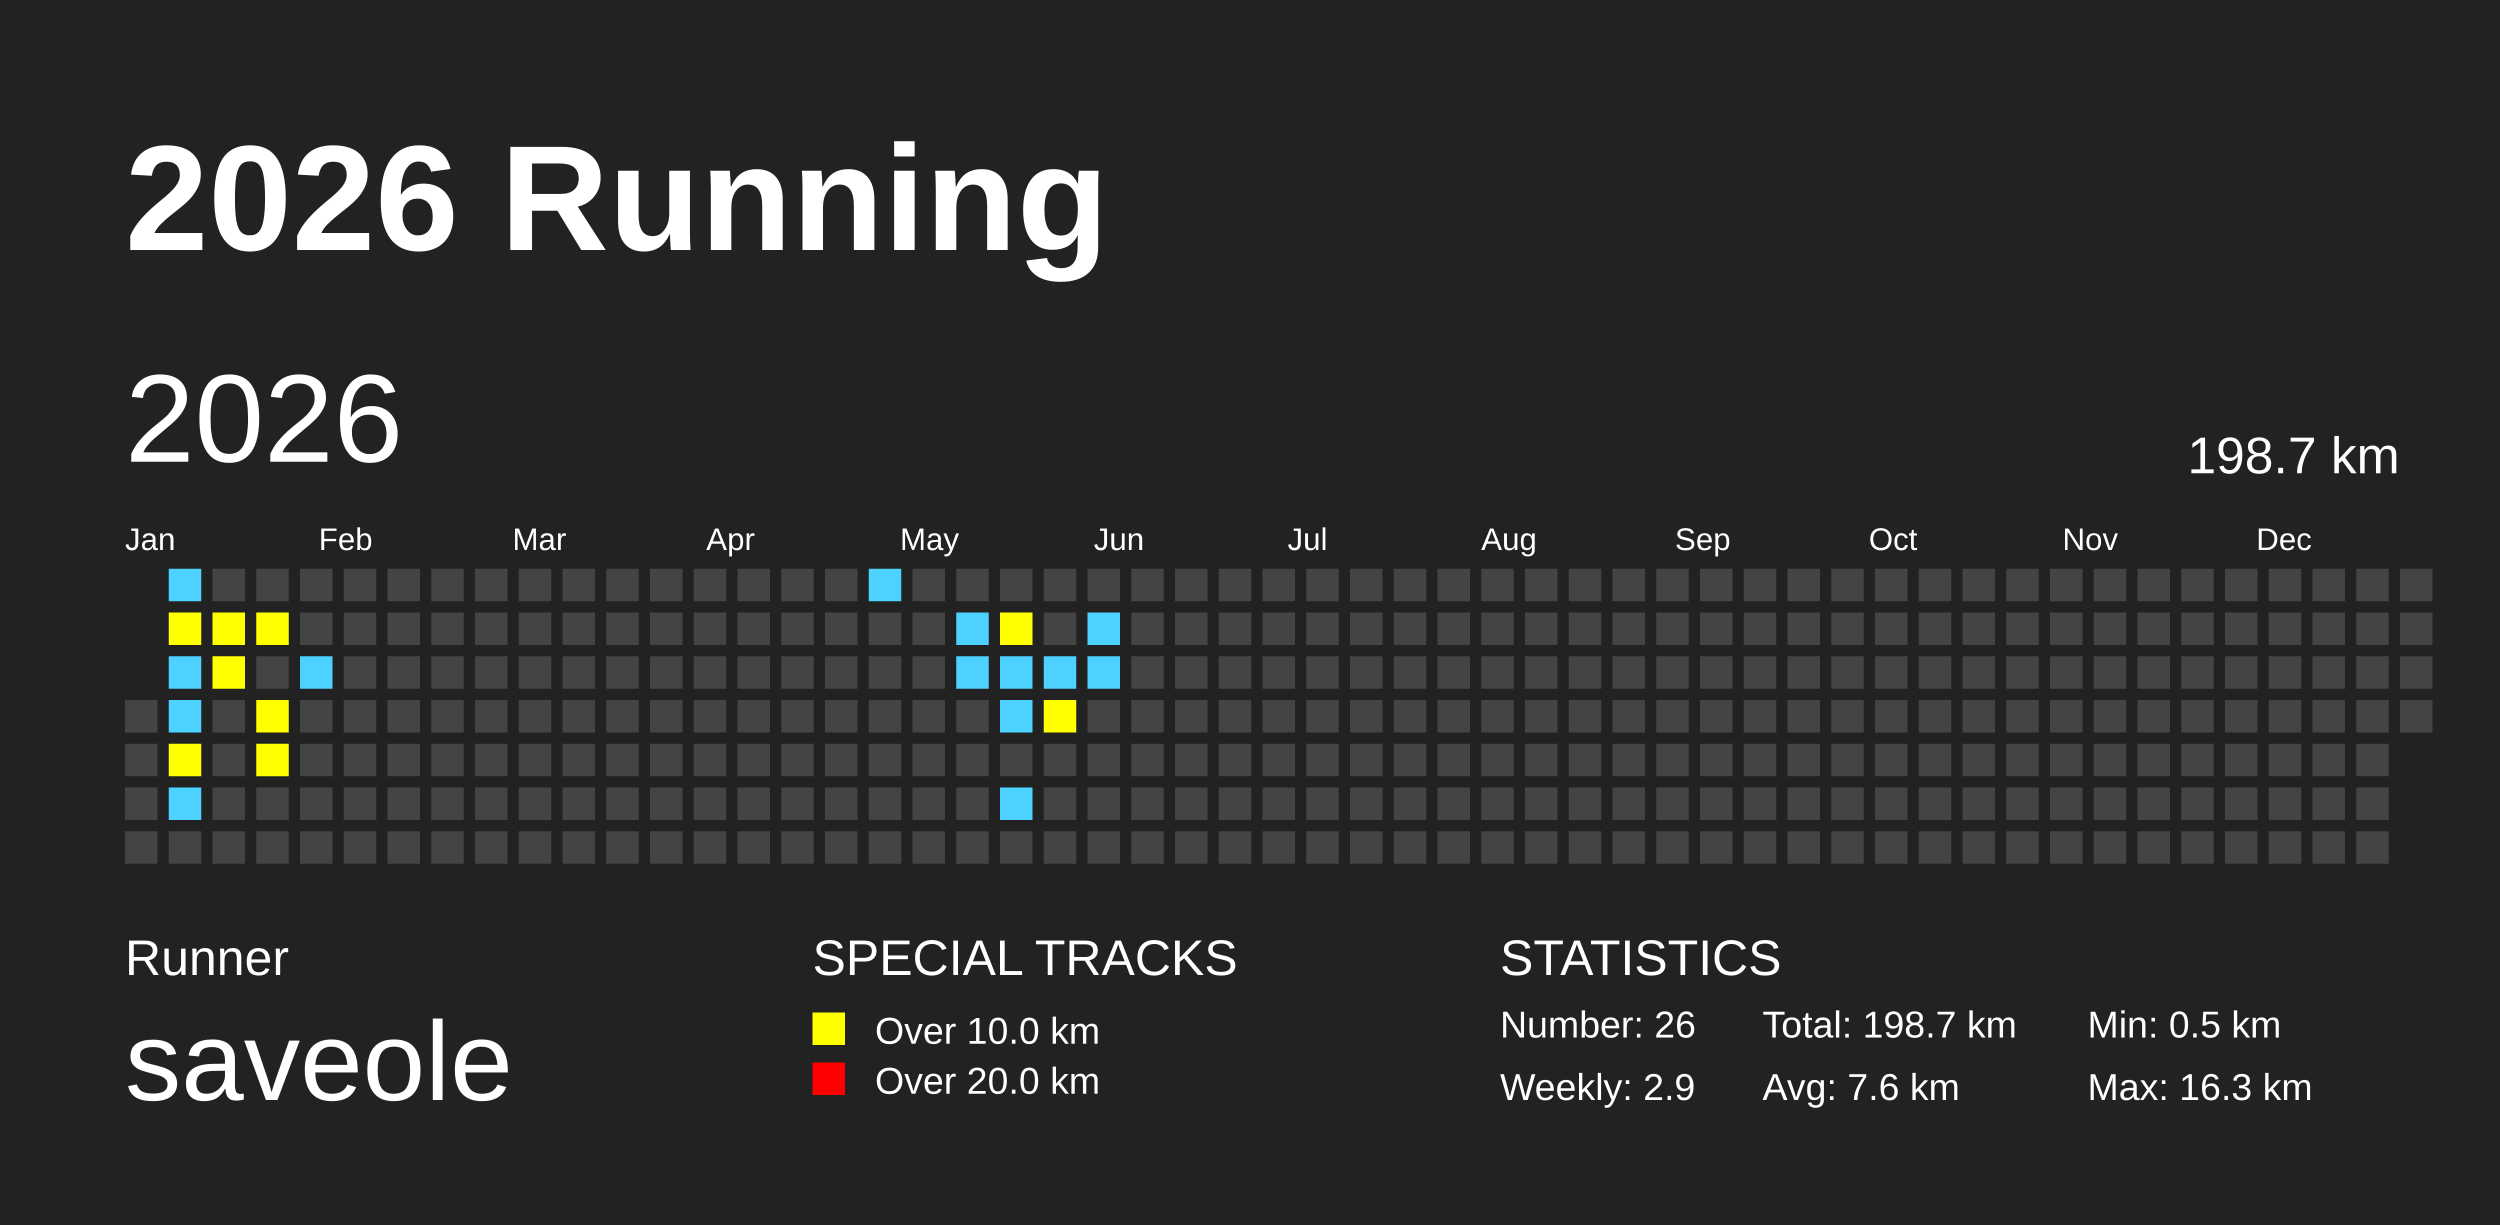
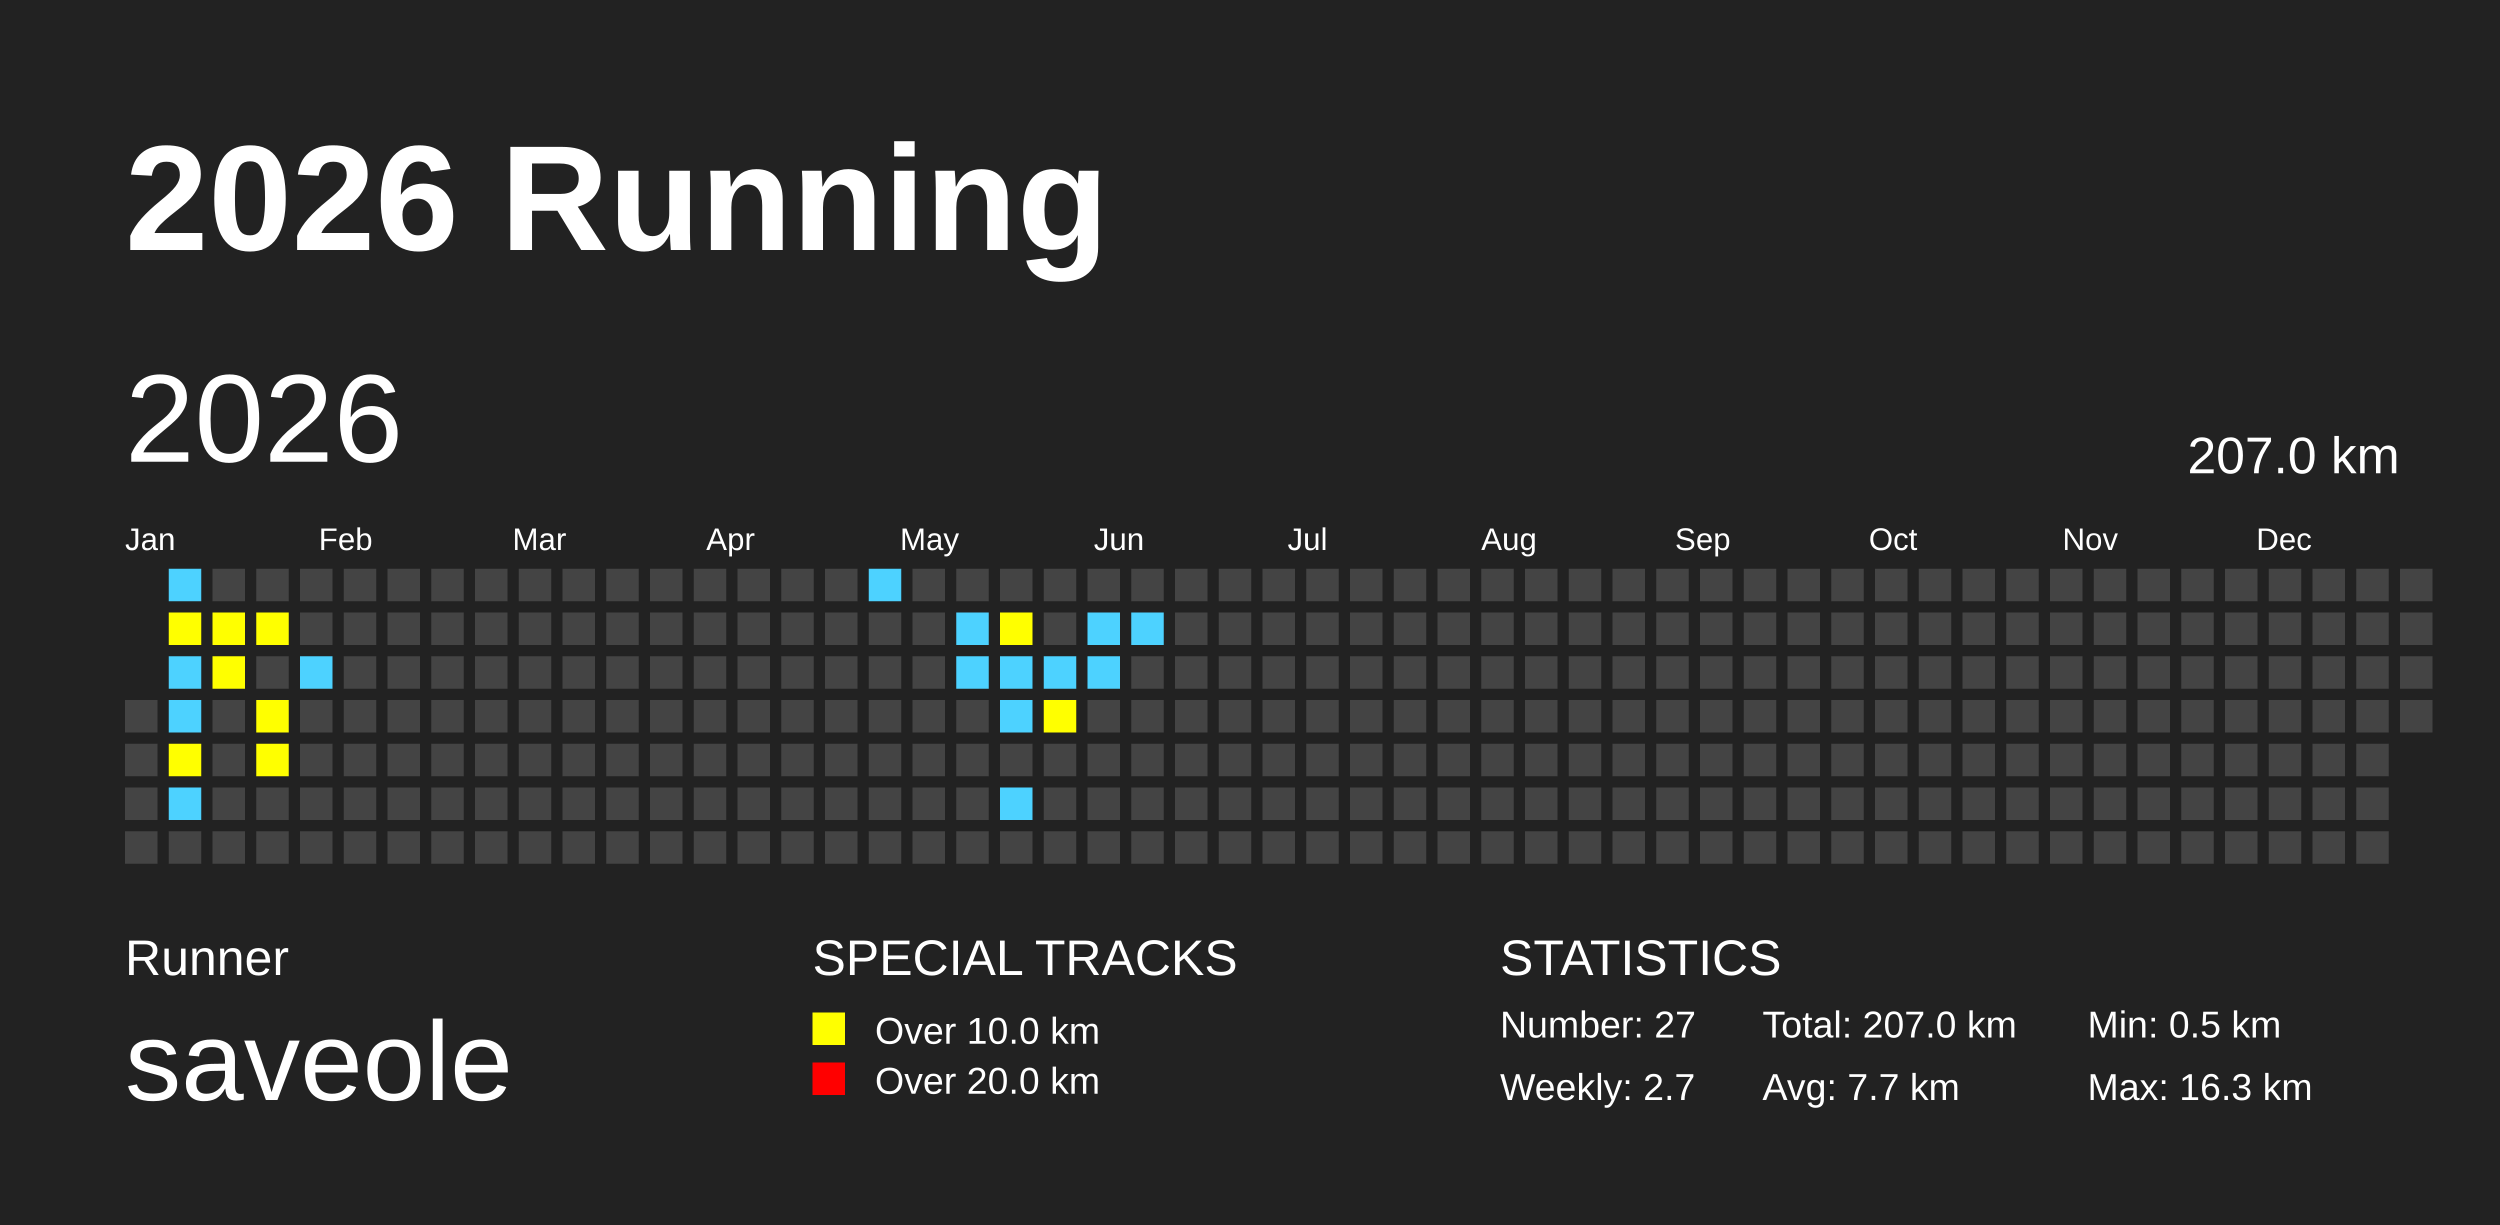
<svg xmlns="http://www.w3.org/2000/svg" baseProfile="full" height="98mm" version="1.1" viewBox="0,0,200,98" width="200mm">
  <defs />
  <rect fill="#222222" height="98" width="200" x="0" y="0" />
  <text fill="#FFFFFF" style="font-size:12px; font-family:Arial; font-weight:bold;" x="10" y="20">2026 Running</text>
  <text fill="#FFFFFF" style="font-size:4px; font-family:Arial" x="10" y="78">Runner</text>
  <text fill="#FFFFFF" style="font-size:9px; font-family:Arial" x="10" y="88">saveole</text>
  <text fill="#FFFFFF" style="font-size:4px; font-family:Arial" x="65" y="78">SPECIAL TRACKS</text>
  <rect fill="yellow" height="2.6" width="2.6" x="65" y="81" />
  <text fill="#FFFFFF" style="font-size:3px; font-family:Arial" x="70" y="83.5">Over 10.0 km</text>
  <rect fill="red" height="2.6" width="2.6" x="65" y="85" />
  <text fill="#FFFFFF" style="font-size:3px; font-family:Arial" x="70" y="87.5">Over 20.0 km</text>
  <text fill="#FFFFFF" style="font-size:4px; font-family:Arial" x="120" y="78">STATISTICS</text>
-   <text fill="#FFFFFF" style="font-size:3px; font-family:Arial" x="120" y="83">Number: 26</text>
-   <text fill="#FFFFFF" style="font-size:3px; font-family:Arial" x="120" y="88">Weekly: 2.9</text>
-   <text fill="#FFFFFF" style="font-size:3px; font-family:Arial" x="141" y="83">Total: 198.7 km</text>
-   <text fill="#FFFFFF" style="font-size:3px; font-family:Arial" x="141" y="88">Avg: 7.6 km</text>
+   <text fill="#FFFFFF" style="font-size:3px; font-family:Arial" x="120" y="83">Number: 27</text>
+   <text fill="#FFFFFF" style="font-size:3px; font-family:Arial" x="120" y="88">Weekly: 2.7</text>
+   <text fill="#FFFFFF" style="font-size:3px; font-family:Arial" x="141" y="83">Total: 207.0 km</text>
+   <text fill="#FFFFFF" style="font-size:3px; font-family:Arial" x="141" y="88">Avg: 7.7 km</text>
  <text fill="#FFFFFF" style="font-size:3px; font-family:Arial" x="167" y="83">Min: 0.5 km</text>
  <text fill="#FFFFFF" style="font-size:3px; font-family:Arial" x="167" y="88">Max: 16.3 km</text>
  <text dominant-baseline="hanging" fill="#FFFFFF" style="font-size:10.0px; font-family:Arial;" x="10" y="30">2026</text>
-   <text dominant-baseline="hanging" fill="#FFFFFF" style="font-size:4.125px; font-family:Arial;" x="175" y="35">198.7 km</text>
+   <text dominant-baseline="hanging" fill="#FFFFFF" style="font-size:4.125px; font-family:Arial;" x="175" y="35">207.0 km</text>
  <text fill="#FFFFFF" style="font-size:2.5px; font-family:Arial" x="10.0" y="44">Jan</text>
  <text fill="#FFFFFF" style="font-size:2.5px; font-family:Arial" x="25.5" y="44">Feb</text>
  <text fill="#FFFFFF" style="font-size:2.5px; font-family:Arial" x="41.0" y="44">Mar</text>
  <text fill="#FFFFFF" style="font-size:2.5px; font-family:Arial" x="56.5" y="44">Apr</text>
  <text fill="#FFFFFF" style="font-size:2.5px; font-family:Arial" x="72.0" y="44">May</text>
  <text fill="#FFFFFF" style="font-size:2.5px; font-family:Arial" x="87.5" y="44">Jun</text>
  <text fill="#FFFFFF" style="font-size:2.5px; font-family:Arial" x="103.0" y="44">Jul</text>
  <text fill="#FFFFFF" style="font-size:2.5px; font-family:Arial" x="118.5" y="44">Aug</text>
  <text fill="#FFFFFF" style="font-size:2.5px; font-family:Arial" x="134.0" y="44">Sep</text>
  <text fill="#FFFFFF" style="font-size:2.5px; font-family:Arial" x="149.5" y="44">Oct</text>
  <text fill="#FFFFFF" style="font-size:2.5px; font-family:Arial" x="165.0" y="44">Nov</text>
  <text fill="#FFFFFF" style="font-size:2.5px; font-family:Arial" x="180.5" y="44">Dec</text>
  <rect fill="#444444" height="2.6" width="2.6" x="10.0" y="56.0" />
  <rect fill="#444444" height="2.6" width="2.6" x="10.0" y="59.5" />
  <rect fill="#444444" height="2.6" width="2.6" x="10.0" y="63.0" />
  <rect fill="#444444" height="2.6" width="2.6" x="10.0" y="66.5" />
  <rect fill="#4DD2FF" height="2.6" width="2.6" x="13.5" y="45.5" />
  <rect fill="yellow" height="2.6" width="2.6" x="13.5" y="49.0" />
  <rect fill="#4DD2FF" height="2.6" width="2.6" x="13.5" y="52.5" />
  <rect fill="#4DD2FF" height="2.6" width="2.6" x="13.5" y="56.0" />
  <rect fill="yellow" height="2.6" width="2.6" x="13.5" y="59.5" />
  <rect fill="#4DD2FF" height="2.6" width="2.6" x="13.5" y="63.0" />
  <rect fill="#444444" height="2.6" width="2.6" x="13.5" y="66.5" />
  <rect fill="#444444" height="2.6" width="2.6" x="17.0" y="45.5" />
  <rect fill="yellow" height="2.6" width="2.6" x="17.0" y="49.0" />
  <rect fill="yellow" height="2.6" width="2.6" x="17.0" y="52.5" />
  <rect fill="#444444" height="2.6" width="2.6" x="17.0" y="56.0" />
  <rect fill="#444444" height="2.6" width="2.6" x="17.0" y="59.5" />
  <rect fill="#444444" height="2.6" width="2.6" x="17.0" y="63.0" />
  <rect fill="#444444" height="2.6" width="2.6" x="17.0" y="66.5" />
  <rect fill="#444444" height="2.6" width="2.6" x="20.5" y="45.5" />
  <rect fill="yellow" height="2.6" width="2.6" x="20.5" y="49.0" />
  <rect fill="#444444" height="2.6" width="2.6" x="20.5" y="52.5" />
  <rect fill="yellow" height="2.6" width="2.6" x="20.5" y="56.0" />
  <rect fill="yellow" height="2.6" width="2.6" x="20.5" y="59.5" />
  <rect fill="#444444" height="2.6" width="2.6" x="20.5" y="63.0" />
  <rect fill="#444444" height="2.6" width="2.6" x="20.5" y="66.5" />
  <rect fill="#444444" height="2.6" width="2.6" x="24.0" y="45.5" />
  <rect fill="#444444" height="2.6" width="2.6" x="24.0" y="49.0" />
  <rect fill="#4DD2FF" height="2.6" width="2.6" x="24.0" y="52.5" />
  <rect fill="#444444" height="2.6" width="2.6" x="24.0" y="56.0" />
  <rect fill="#444444" height="2.6" width="2.6" x="24.0" y="59.5" />
  <rect fill="#444444" height="2.6" width="2.6" x="24.0" y="63.0" />
  <rect fill="#444444" height="2.6" width="2.6" x="24.0" y="66.5" />
  <rect fill="#444444" height="2.6" width="2.6" x="27.5" y="45.5" />
  <rect fill="#444444" height="2.6" width="2.6" x="27.5" y="49.0" />
  <rect fill="#444444" height="2.6" width="2.6" x="27.5" y="52.5" />
  <rect fill="#444444" height="2.6" width="2.6" x="27.5" y="56.0" />
  <rect fill="#444444" height="2.6" width="2.6" x="27.5" y="59.5" />
  <rect fill="#444444" height="2.6" width="2.6" x="27.5" y="63.0" />
  <rect fill="#444444" height="2.6" width="2.6" x="27.5" y="66.5" />
  <rect fill="#444444" height="2.6" width="2.6" x="31.0" y="45.5" />
  <rect fill="#444444" height="2.6" width="2.6" x="31.0" y="49.0" />
  <rect fill="#444444" height="2.6" width="2.6" x="31.0" y="52.5" />
  <rect fill="#444444" height="2.6" width="2.6" x="31.0" y="56.0" />
  <rect fill="#444444" height="2.6" width="2.6" x="31.0" y="59.5" />
  <rect fill="#444444" height="2.6" width="2.6" x="31.0" y="63.0" />
  <rect fill="#444444" height="2.6" width="2.6" x="31.0" y="66.5" />
  <rect fill="#444444" height="2.6" width="2.6" x="34.5" y="45.5" />
  <rect fill="#444444" height="2.6" width="2.6" x="34.5" y="49.0" />
  <rect fill="#444444" height="2.6" width="2.6" x="34.5" y="52.5" />
  <rect fill="#444444" height="2.6" width="2.6" x="34.5" y="56.0" />
  <rect fill="#444444" height="2.6" width="2.6" x="34.5" y="59.5" />
  <rect fill="#444444" height="2.6" width="2.6" x="34.5" y="63.0" />
  <rect fill="#444444" height="2.6" width="2.6" x="34.5" y="66.5" />
  <rect fill="#444444" height="2.6" width="2.6" x="38.0" y="45.5" />
  <rect fill="#444444" height="2.6" width="2.6" x="38.0" y="49.0" />
  <rect fill="#444444" height="2.6" width="2.6" x="38.0" y="52.5" />
  <rect fill="#444444" height="2.6" width="2.6" x="38.0" y="56.0" />
  <rect fill="#444444" height="2.6" width="2.6" x="38.0" y="59.5" />
  <rect fill="#444444" height="2.6" width="2.6" x="38.0" y="63.0" />
  <rect fill="#444444" height="2.6" width="2.6" x="38.0" y="66.5" />
  <rect fill="#444444" height="2.6" width="2.6" x="41.5" y="45.5" />
  <rect fill="#444444" height="2.6" width="2.6" x="41.5" y="49.0" />
  <rect fill="#444444" height="2.6" width="2.6" x="41.5" y="52.5" />
  <rect fill="#444444" height="2.6" width="2.6" x="41.5" y="56.0" />
  <rect fill="#444444" height="2.6" width="2.6" x="41.5" y="59.5" />
  <rect fill="#444444" height="2.6" width="2.6" x="41.5" y="63.0" />
  <rect fill="#444444" height="2.6" width="2.6" x="41.5" y="66.5" />
  <rect fill="#444444" height="2.6" width="2.6" x="45.0" y="45.5" />
  <rect fill="#444444" height="2.6" width="2.6" x="45.0" y="49.0" />
  <rect fill="#444444" height="2.6" width="2.6" x="45.0" y="52.5" />
  <rect fill="#444444" height="2.6" width="2.6" x="45.0" y="56.0" />
  <rect fill="#444444" height="2.6" width="2.6" x="45.0" y="59.5" />
  <rect fill="#444444" height="2.6" width="2.6" x="45.0" y="63.0" />
  <rect fill="#444444" height="2.6" width="2.6" x="45.0" y="66.5" />
  <rect fill="#444444" height="2.6" width="2.6" x="48.5" y="45.5" />
  <rect fill="#444444" height="2.6" width="2.6" x="48.5" y="49.0" />
  <rect fill="#444444" height="2.6" width="2.6" x="48.5" y="52.5" />
  <rect fill="#444444" height="2.6" width="2.6" x="48.5" y="56.0" />
  <rect fill="#444444" height="2.6" width="2.6" x="48.5" y="59.5" />
  <rect fill="#444444" height="2.6" width="2.6" x="48.5" y="63.0" />
  <rect fill="#444444" height="2.6" width="2.6" x="48.5" y="66.5" />
  <rect fill="#444444" height="2.6" width="2.6" x="52.0" y="45.5" />
  <rect fill="#444444" height="2.6" width="2.6" x="52.0" y="49.0" />
  <rect fill="#444444" height="2.6" width="2.6" x="52.0" y="52.5" />
  <rect fill="#444444" height="2.6" width="2.6" x="52.0" y="56.0" />
  <rect fill="#444444" height="2.6" width="2.6" x="52.0" y="59.5" />
  <rect fill="#444444" height="2.6" width="2.6" x="52.0" y="63.0" />
  <rect fill="#444444" height="2.6" width="2.6" x="52.0" y="66.5" />
  <rect fill="#444444" height="2.6" width="2.6" x="55.5" y="45.5" />
  <rect fill="#444444" height="2.6" width="2.6" x="55.5" y="49.0" />
  <rect fill="#444444" height="2.6" width="2.6" x="55.5" y="52.5" />
  <rect fill="#444444" height="2.6" width="2.6" x="55.5" y="56.0" />
  <rect fill="#444444" height="2.6" width="2.6" x="55.5" y="59.5" />
  <rect fill="#444444" height="2.6" width="2.6" x="55.5" y="63.0" />
  <rect fill="#444444" height="2.6" width="2.6" x="55.5" y="66.5" />
  <rect fill="#444444" height="2.6" width="2.6" x="59.0" y="45.5" />
  <rect fill="#444444" height="2.6" width="2.6" x="59.0" y="49.0" />
  <rect fill="#444444" height="2.6" width="2.6" x="59.0" y="52.5" />
  <rect fill="#444444" height="2.6" width="2.6" x="59.0" y="56.0" />
  <rect fill="#444444" height="2.6" width="2.6" x="59.0" y="59.5" />
  <rect fill="#444444" height="2.6" width="2.6" x="59.0" y="63.0" />
  <rect fill="#444444" height="2.6" width="2.6" x="59.0" y="66.5" />
  <rect fill="#444444" height="2.6" width="2.6" x="62.5" y="45.5" />
  <rect fill="#444444" height="2.6" width="2.6" x="62.5" y="49.0" />
  <rect fill="#444444" height="2.6" width="2.6" x="62.5" y="52.5" />
  <rect fill="#444444" height="2.6" width="2.6" x="62.5" y="56.0" />
  <rect fill="#444444" height="2.6" width="2.6" x="62.5" y="59.5" />
  <rect fill="#444444" height="2.6" width="2.6" x="62.5" y="63.0" />
  <rect fill="#444444" height="2.6" width="2.6" x="62.5" y="66.5" />
  <rect fill="#444444" height="2.6" width="2.6" x="66.0" y="45.5" />
  <rect fill="#444444" height="2.6" width="2.6" x="66.0" y="49.0" />
  <rect fill="#444444" height="2.6" width="2.6" x="66.0" y="52.5" />
  <rect fill="#444444" height="2.6" width="2.6" x="66.0" y="56.0" />
  <rect fill="#444444" height="2.6" width="2.6" x="66.0" y="59.5" />
  <rect fill="#444444" height="2.6" width="2.6" x="66.0" y="63.0" />
  <rect fill="#444444" height="2.6" width="2.6" x="66.0" y="66.5" />
  <rect fill="#4DD2FF" height="2.6" width="2.6" x="69.5" y="45.5" />
  <rect fill="#444444" height="2.6" width="2.6" x="69.5" y="49.0" />
  <rect fill="#444444" height="2.6" width="2.6" x="69.5" y="52.5" />
  <rect fill="#444444" height="2.6" width="2.6" x="69.5" y="56.0" />
  <rect fill="#444444" height="2.6" width="2.6" x="69.5" y="59.5" />
  <rect fill="#444444" height="2.6" width="2.6" x="69.5" y="63.0" />
  <rect fill="#444444" height="2.6" width="2.6" x="69.5" y="66.5" />
  <rect fill="#444444" height="2.6" width="2.6" x="73.0" y="45.5" />
  <rect fill="#444444" height="2.6" width="2.6" x="73.0" y="49.0" />
  <rect fill="#444444" height="2.6" width="2.6" x="73.0" y="52.5" />
  <rect fill="#444444" height="2.6" width="2.6" x="73.0" y="56.0" />
  <rect fill="#444444" height="2.6" width="2.6" x="73.0" y="59.5" />
  <rect fill="#444444" height="2.6" width="2.6" x="73.0" y="63.0" />
  <rect fill="#444444" height="2.6" width="2.6" x="73.0" y="66.5" />
  <rect fill="#444444" height="2.6" width="2.6" x="76.5" y="45.5" />
  <rect fill="#4DD2FF" height="2.6" width="2.6" x="76.5" y="49.0" />
  <rect fill="#4DD2FF" height="2.6" width="2.6" x="76.5" y="52.5" />
  <rect fill="#444444" height="2.6" width="2.6" x="76.5" y="56.0" />
  <rect fill="#444444" height="2.6" width="2.6" x="76.5" y="59.5" />
  <rect fill="#444444" height="2.6" width="2.6" x="76.5" y="63.0" />
  <rect fill="#444444" height="2.6" width="2.6" x="76.5" y="66.5" />
  <rect fill="#444444" height="2.6" width="2.6" x="80.0" y="45.5" />
  <rect fill="yellow" height="2.6" width="2.6" x="80.0" y="49.0" />
  <rect fill="#4DD2FF" height="2.6" width="2.6" x="80.0" y="52.5" />
  <rect fill="#4DD2FF" height="2.6" width="2.6" x="80.0" y="56.0" />
  <rect fill="#444444" height="2.6" width="2.6" x="80.0" y="59.5" />
  <rect fill="#4DD2FF" height="2.6" width="2.6" x="80.0" y="63.0" />
  <rect fill="#444444" height="2.6" width="2.6" x="80.0" y="66.5" />
  <rect fill="#444444" height="2.6" width="2.6" x="83.5" y="45.5" />
  <rect fill="#444444" height="2.6" width="2.6" x="83.5" y="49.0" />
  <rect fill="#4DD2FF" height="2.6" width="2.6" x="83.5" y="52.5" />
  <rect fill="yellow" height="2.6" width="2.6" x="83.5" y="56.0" />
  <rect fill="#444444" height="2.6" width="2.6" x="83.5" y="59.5" />
  <rect fill="#444444" height="2.6" width="2.6" x="83.5" y="63.0" />
  <rect fill="#444444" height="2.6" width="2.6" x="83.5" y="66.5" />
  <rect fill="#444444" height="2.6" width="2.6" x="87.0" y="45.5" />
  <rect fill="#4DD2FF" height="2.6" width="2.6" x="87.0" y="49.0" />
  <rect fill="#4DD2FF" height="2.6" width="2.6" x="87.0" y="52.5" />
  <rect fill="#444444" height="2.6" width="2.6" x="87.0" y="56.0" />
  <rect fill="#444444" height="2.6" width="2.6" x="87.0" y="59.5" />
  <rect fill="#444444" height="2.6" width="2.6" x="87.0" y="63.0" />
  <rect fill="#444444" height="2.6" width="2.6" x="87.0" y="66.5" />
  <rect fill="#444444" height="2.6" width="2.6" x="90.5" y="45.5" />
-   <rect fill="#444444" height="2.6" width="2.6" x="90.5" y="49.0" />
+   <rect fill="#4DD2FF" height="2.6" width="2.6" x="90.5" y="49.0" />
  <rect fill="#444444" height="2.6" width="2.6" x="90.5" y="52.5" />
  <rect fill="#444444" height="2.6" width="2.6" x="90.5" y="56.0" />
  <rect fill="#444444" height="2.6" width="2.6" x="90.5" y="59.5" />
  <rect fill="#444444" height="2.6" width="2.6" x="90.5" y="63.0" />
  <rect fill="#444444" height="2.6" width="2.6" x="90.5" y="66.5" />
  <rect fill="#444444" height="2.6" width="2.6" x="94.0" y="45.5" />
  <rect fill="#444444" height="2.6" width="2.6" x="94.0" y="49.0" />
  <rect fill="#444444" height="2.6" width="2.6" x="94.0" y="52.5" />
  <rect fill="#444444" height="2.6" width="2.6" x="94.0" y="56.0" />
  <rect fill="#444444" height="2.6" width="2.6" x="94.0" y="59.5" />
  <rect fill="#444444" height="2.6" width="2.6" x="94.0" y="63.0" />
  <rect fill="#444444" height="2.6" width="2.6" x="94.0" y="66.5" />
  <rect fill="#444444" height="2.6" width="2.6" x="97.5" y="45.5" />
  <rect fill="#444444" height="2.6" width="2.6" x="97.5" y="49.0" />
  <rect fill="#444444" height="2.6" width="2.6" x="97.5" y="52.5" />
  <rect fill="#444444" height="2.6" width="2.6" x="97.5" y="56.0" />
  <rect fill="#444444" height="2.6" width="2.6" x="97.5" y="59.5" />
  <rect fill="#444444" height="2.6" width="2.6" x="97.5" y="63.0" />
  <rect fill="#444444" height="2.6" width="2.6" x="97.5" y="66.5" />
  <rect fill="#444444" height="2.6" width="2.6" x="101.0" y="45.5" />
  <rect fill="#444444" height="2.6" width="2.6" x="101.0" y="49.0" />
  <rect fill="#444444" height="2.6" width="2.6" x="101.0" y="52.5" />
  <rect fill="#444444" height="2.6" width="2.6" x="101.0" y="56.0" />
  <rect fill="#444444" height="2.6" width="2.6" x="101.0" y="59.5" />
  <rect fill="#444444" height="2.6" width="2.6" x="101.0" y="63.0" />
  <rect fill="#444444" height="2.6" width="2.6" x="101.0" y="66.5" />
  <rect fill="#444444" height="2.6" width="2.6" x="104.5" y="45.5" />
  <rect fill="#444444" height="2.6" width="2.6" x="104.5" y="49.0" />
  <rect fill="#444444" height="2.6" width="2.6" x="104.5" y="52.5" />
  <rect fill="#444444" height="2.6" width="2.6" x="104.5" y="56.0" />
  <rect fill="#444444" height="2.6" width="2.6" x="104.5" y="59.5" />
  <rect fill="#444444" height="2.6" width="2.6" x="104.5" y="63.0" />
  <rect fill="#444444" height="2.6" width="2.6" x="104.5" y="66.5" />
  <rect fill="#444444" height="2.6" width="2.6" x="108.0" y="45.5" />
  <rect fill="#444444" height="2.6" width="2.6" x="108.0" y="49.0" />
  <rect fill="#444444" height="2.6" width="2.6" x="108.0" y="52.5" />
  <rect fill="#444444" height="2.6" width="2.6" x="108.0" y="56.0" />
  <rect fill="#444444" height="2.6" width="2.6" x="108.0" y="59.5" />
  <rect fill="#444444" height="2.6" width="2.6" x="108.0" y="63.0" />
  <rect fill="#444444" height="2.6" width="2.6" x="108.0" y="66.5" />
  <rect fill="#444444" height="2.6" width="2.6" x="111.5" y="45.5" />
  <rect fill="#444444" height="2.6" width="2.6" x="111.5" y="49.0" />
  <rect fill="#444444" height="2.6" width="2.6" x="111.5" y="52.5" />
  <rect fill="#444444" height="2.6" width="2.6" x="111.5" y="56.0" />
  <rect fill="#444444" height="2.6" width="2.6" x="111.5" y="59.5" />
  <rect fill="#444444" height="2.6" width="2.6" x="111.5" y="63.0" />
  <rect fill="#444444" height="2.6" width="2.6" x="111.5" y="66.5" />
  <rect fill="#444444" height="2.6" width="2.6" x="115.0" y="45.5" />
  <rect fill="#444444" height="2.6" width="2.6" x="115.0" y="49.0" />
  <rect fill="#444444" height="2.6" width="2.6" x="115.0" y="52.5" />
  <rect fill="#444444" height="2.6" width="2.6" x="115.0" y="56.0" />
  <rect fill="#444444" height="2.6" width="2.6" x="115.0" y="59.5" />
  <rect fill="#444444" height="2.6" width="2.6" x="115.0" y="63.0" />
  <rect fill="#444444" height="2.6" width="2.6" x="115.0" y="66.5" />
  <rect fill="#444444" height="2.6" width="2.6" x="118.5" y="45.5" />
  <rect fill="#444444" height="2.6" width="2.6" x="118.5" y="49.0" />
  <rect fill="#444444" height="2.6" width="2.6" x="118.5" y="52.5" />
  <rect fill="#444444" height="2.6" width="2.6" x="118.5" y="56.0" />
  <rect fill="#444444" height="2.6" width="2.6" x="118.5" y="59.5" />
  <rect fill="#444444" height="2.6" width="2.6" x="118.5" y="63.0" />
  <rect fill="#444444" height="2.6" width="2.6" x="118.5" y="66.5" />
  <rect fill="#444444" height="2.6" width="2.6" x="122.0" y="45.5" />
  <rect fill="#444444" height="2.6" width="2.6" x="122.0" y="49.0" />
  <rect fill="#444444" height="2.6" width="2.6" x="122.0" y="52.5" />
  <rect fill="#444444" height="2.6" width="2.6" x="122.0" y="56.0" />
  <rect fill="#444444" height="2.6" width="2.6" x="122.0" y="59.5" />
  <rect fill="#444444" height="2.6" width="2.6" x="122.0" y="63.0" />
  <rect fill="#444444" height="2.6" width="2.6" x="122.0" y="66.5" />
  <rect fill="#444444" height="2.6" width="2.6" x="125.5" y="45.5" />
  <rect fill="#444444" height="2.6" width="2.6" x="125.5" y="49.0" />
  <rect fill="#444444" height="2.6" width="2.6" x="125.5" y="52.5" />
  <rect fill="#444444" height="2.6" width="2.6" x="125.5" y="56.0" />
  <rect fill="#444444" height="2.6" width="2.6" x="125.5" y="59.5" />
  <rect fill="#444444" height="2.6" width="2.6" x="125.5" y="63.0" />
  <rect fill="#444444" height="2.6" width="2.6" x="125.5" y="66.5" />
  <rect fill="#444444" height="2.6" width="2.6" x="129.0" y="45.5" />
  <rect fill="#444444" height="2.6" width="2.6" x="129.0" y="49.0" />
  <rect fill="#444444" height="2.6" width="2.6" x="129.0" y="52.5" />
  <rect fill="#444444" height="2.6" width="2.6" x="129.0" y="56.0" />
  <rect fill="#444444" height="2.6" width="2.6" x="129.0" y="59.5" />
  <rect fill="#444444" height="2.6" width="2.6" x="129.0" y="63.0" />
  <rect fill="#444444" height="2.6" width="2.6" x="129.0" y="66.5" />
  <rect fill="#444444" height="2.6" width="2.6" x="132.5" y="45.5" />
  <rect fill="#444444" height="2.6" width="2.6" x="132.5" y="49.0" />
  <rect fill="#444444" height="2.6" width="2.6" x="132.5" y="52.5" />
  <rect fill="#444444" height="2.6" width="2.6" x="132.5" y="56.0" />
  <rect fill="#444444" height="2.6" width="2.6" x="132.5" y="59.5" />
  <rect fill="#444444" height="2.6" width="2.6" x="132.5" y="63.0" />
  <rect fill="#444444" height="2.6" width="2.6" x="132.5" y="66.5" />
  <rect fill="#444444" height="2.6" width="2.6" x="136.0" y="45.5" />
  <rect fill="#444444" height="2.6" width="2.6" x="136.0" y="49.0" />
  <rect fill="#444444" height="2.6" width="2.6" x="136.0" y="52.5" />
  <rect fill="#444444" height="2.6" width="2.6" x="136.0" y="56.0" />
  <rect fill="#444444" height="2.6" width="2.6" x="136.0" y="59.5" />
  <rect fill="#444444" height="2.6" width="2.6" x="136.0" y="63.0" />
  <rect fill="#444444" height="2.6" width="2.6" x="136.0" y="66.5" />
  <rect fill="#444444" height="2.6" width="2.6" x="139.5" y="45.5" />
  <rect fill="#444444" height="2.6" width="2.6" x="139.5" y="49.0" />
  <rect fill="#444444" height="2.6" width="2.6" x="139.5" y="52.5" />
  <rect fill="#444444" height="2.6" width="2.6" x="139.5" y="56.0" />
  <rect fill="#444444" height="2.6" width="2.6" x="139.5" y="59.5" />
  <rect fill="#444444" height="2.6" width="2.6" x="139.5" y="63.0" />
  <rect fill="#444444" height="2.6" width="2.6" x="139.5" y="66.5" />
  <rect fill="#444444" height="2.6" width="2.6" x="143.0" y="45.5" />
  <rect fill="#444444" height="2.6" width="2.6" x="143.0" y="49.0" />
  <rect fill="#444444" height="2.6" width="2.6" x="143.0" y="52.5" />
  <rect fill="#444444" height="2.6" width="2.6" x="143.0" y="56.0" />
  <rect fill="#444444" height="2.6" width="2.6" x="143.0" y="59.5" />
  <rect fill="#444444" height="2.6" width="2.6" x="143.0" y="63.0" />
  <rect fill="#444444" height="2.6" width="2.6" x="143.0" y="66.5" />
  <rect fill="#444444" height="2.6" width="2.6" x="146.5" y="45.5" />
  <rect fill="#444444" height="2.6" width="2.6" x="146.5" y="49.0" />
  <rect fill="#444444" height="2.6" width="2.6" x="146.5" y="52.5" />
  <rect fill="#444444" height="2.6" width="2.6" x="146.5" y="56.0" />
  <rect fill="#444444" height="2.6" width="2.6" x="146.5" y="59.5" />
  <rect fill="#444444" height="2.6" width="2.6" x="146.5" y="63.0" />
  <rect fill="#444444" height="2.6" width="2.6" x="146.5" y="66.5" />
  <rect fill="#444444" height="2.6" width="2.6" x="150.0" y="45.5" />
  <rect fill="#444444" height="2.6" width="2.6" x="150.0" y="49.0" />
  <rect fill="#444444" height="2.6" width="2.6" x="150.0" y="52.5" />
  <rect fill="#444444" height="2.6" width="2.6" x="150.0" y="56.0" />
  <rect fill="#444444" height="2.6" width="2.6" x="150.0" y="59.5" />
  <rect fill="#444444" height="2.6" width="2.6" x="150.0" y="63.0" />
  <rect fill="#444444" height="2.6" width="2.6" x="150.0" y="66.5" />
  <rect fill="#444444" height="2.6" width="2.6" x="153.5" y="45.5" />
  <rect fill="#444444" height="2.6" width="2.6" x="153.5" y="49.0" />
  <rect fill="#444444" height="2.6" width="2.6" x="153.5" y="52.5" />
  <rect fill="#444444" height="2.6" width="2.6" x="153.5" y="56.0" />
  <rect fill="#444444" height="2.6" width="2.6" x="153.5" y="59.5" />
  <rect fill="#444444" height="2.6" width="2.6" x="153.5" y="63.0" />
  <rect fill="#444444" height="2.6" width="2.6" x="153.5" y="66.5" />
  <rect fill="#444444" height="2.6" width="2.6" x="157.0" y="45.5" />
  <rect fill="#444444" height="2.6" width="2.6" x="157.0" y="49.0" />
  <rect fill="#444444" height="2.6" width="2.6" x="157.0" y="52.5" />
  <rect fill="#444444" height="2.6" width="2.6" x="157.0" y="56.0" />
  <rect fill="#444444" height="2.6" width="2.6" x="157.0" y="59.5" />
  <rect fill="#444444" height="2.6" width="2.6" x="157.0" y="63.0" />
  <rect fill="#444444" height="2.6" width="2.6" x="157.0" y="66.5" />
  <rect fill="#444444" height="2.6" width="2.6" x="160.5" y="45.5" />
  <rect fill="#444444" height="2.6" width="2.6" x="160.5" y="49.0" />
  <rect fill="#444444" height="2.6" width="2.6" x="160.5" y="52.5" />
  <rect fill="#444444" height="2.6" width="2.6" x="160.5" y="56.0" />
  <rect fill="#444444" height="2.6" width="2.6" x="160.5" y="59.5" />
  <rect fill="#444444" height="2.6" width="2.6" x="160.5" y="63.0" />
  <rect fill="#444444" height="2.6" width="2.6" x="160.5" y="66.5" />
  <rect fill="#444444" height="2.6" width="2.6" x="164.0" y="45.5" />
  <rect fill="#444444" height="2.6" width="2.6" x="164.0" y="49.0" />
  <rect fill="#444444" height="2.6" width="2.6" x="164.0" y="52.5" />
  <rect fill="#444444" height="2.6" width="2.6" x="164.0" y="56.0" />
  <rect fill="#444444" height="2.6" width="2.6" x="164.0" y="59.5" />
  <rect fill="#444444" height="2.6" width="2.6" x="164.0" y="63.0" />
  <rect fill="#444444" height="2.6" width="2.6" x="164.0" y="66.5" />
  <rect fill="#444444" height="2.6" width="2.6" x="167.5" y="45.5" />
  <rect fill="#444444" height="2.6" width="2.6" x="167.5" y="49.0" />
  <rect fill="#444444" height="2.6" width="2.6" x="167.5" y="52.5" />
  <rect fill="#444444" height="2.6" width="2.6" x="167.5" y="56.0" />
  <rect fill="#444444" height="2.6" width="2.6" x="167.5" y="59.5" />
  <rect fill="#444444" height="2.6" width="2.6" x="167.5" y="63.0" />
  <rect fill="#444444" height="2.6" width="2.6" x="167.5" y="66.5" />
  <rect fill="#444444" height="2.6" width="2.6" x="171.0" y="45.5" />
  <rect fill="#444444" height="2.6" width="2.6" x="171.0" y="49.0" />
  <rect fill="#444444" height="2.6" width="2.6" x="171.0" y="52.5" />
  <rect fill="#444444" height="2.6" width="2.6" x="171.0" y="56.0" />
  <rect fill="#444444" height="2.6" width="2.6" x="171.0" y="59.5" />
  <rect fill="#444444" height="2.6" width="2.6" x="171.0" y="63.0" />
  <rect fill="#444444" height="2.6" width="2.6" x="171.0" y="66.5" />
  <rect fill="#444444" height="2.6" width="2.6" x="174.5" y="45.5" />
  <rect fill="#444444" height="2.6" width="2.6" x="174.5" y="49.0" />
  <rect fill="#444444" height="2.6" width="2.6" x="174.5" y="52.5" />
  <rect fill="#444444" height="2.6" width="2.6" x="174.5" y="56.0" />
  <rect fill="#444444" height="2.6" width="2.6" x="174.5" y="59.5" />
  <rect fill="#444444" height="2.6" width="2.6" x="174.5" y="63.0" />
  <rect fill="#444444" height="2.6" width="2.6" x="174.5" y="66.5" />
  <rect fill="#444444" height="2.6" width="2.6" x="178.0" y="45.5" />
  <rect fill="#444444" height="2.6" width="2.6" x="178.0" y="49.0" />
  <rect fill="#444444" height="2.6" width="2.6" x="178.0" y="52.5" />
  <rect fill="#444444" height="2.6" width="2.6" x="178.0" y="56.0" />
  <rect fill="#444444" height="2.6" width="2.6" x="178.0" y="59.5" />
  <rect fill="#444444" height="2.6" width="2.6" x="178.0" y="63.0" />
  <rect fill="#444444" height="2.6" width="2.6" x="178.0" y="66.5" />
  <rect fill="#444444" height="2.6" width="2.6" x="181.5" y="45.5" />
  <rect fill="#444444" height="2.6" width="2.6" x="181.5" y="49.0" />
  <rect fill="#444444" height="2.6" width="2.6" x="181.5" y="52.5" />
  <rect fill="#444444" height="2.6" width="2.6" x="181.5" y="56.0" />
  <rect fill="#444444" height="2.6" width="2.6" x="181.5" y="59.5" />
  <rect fill="#444444" height="2.6" width="2.6" x="181.5" y="63.0" />
  <rect fill="#444444" height="2.6" width="2.6" x="181.5" y="66.5" />
  <rect fill="#444444" height="2.6" width="2.6" x="185.0" y="45.5" />
  <rect fill="#444444" height="2.6" width="2.6" x="185.0" y="49.0" />
  <rect fill="#444444" height="2.6" width="2.6" x="185.0" y="52.5" />
  <rect fill="#444444" height="2.6" width="2.6" x="185.0" y="56.0" />
  <rect fill="#444444" height="2.6" width="2.6" x="185.0" y="59.5" />
  <rect fill="#444444" height="2.6" width="2.6" x="185.0" y="63.0" />
  <rect fill="#444444" height="2.6" width="2.6" x="185.0" y="66.5" />
  <rect fill="#444444" height="2.6" width="2.6" x="188.5" y="45.5" />
  <rect fill="#444444" height="2.6" width="2.6" x="188.5" y="49.0" />
  <rect fill="#444444" height="2.6" width="2.6" x="188.5" y="52.5" />
  <rect fill="#444444" height="2.6" width="2.6" x="188.5" y="56.0" />
  <rect fill="#444444" height="2.6" width="2.6" x="188.5" y="59.5" />
  <rect fill="#444444" height="2.6" width="2.6" x="188.5" y="63.0" />
  <rect fill="#444444" height="2.6" width="2.6" x="188.5" y="66.5" />
  <rect fill="#444444" height="2.6" width="2.6" x="192.0" y="45.5" />
  <rect fill="#444444" height="2.6" width="2.6" x="192.0" y="49.0" />
  <rect fill="#444444" height="2.6" width="2.6" x="192.0" y="52.5" />
  <rect fill="#444444" height="2.6" width="2.6" x="192.0" y="56.0" />
</svg>
